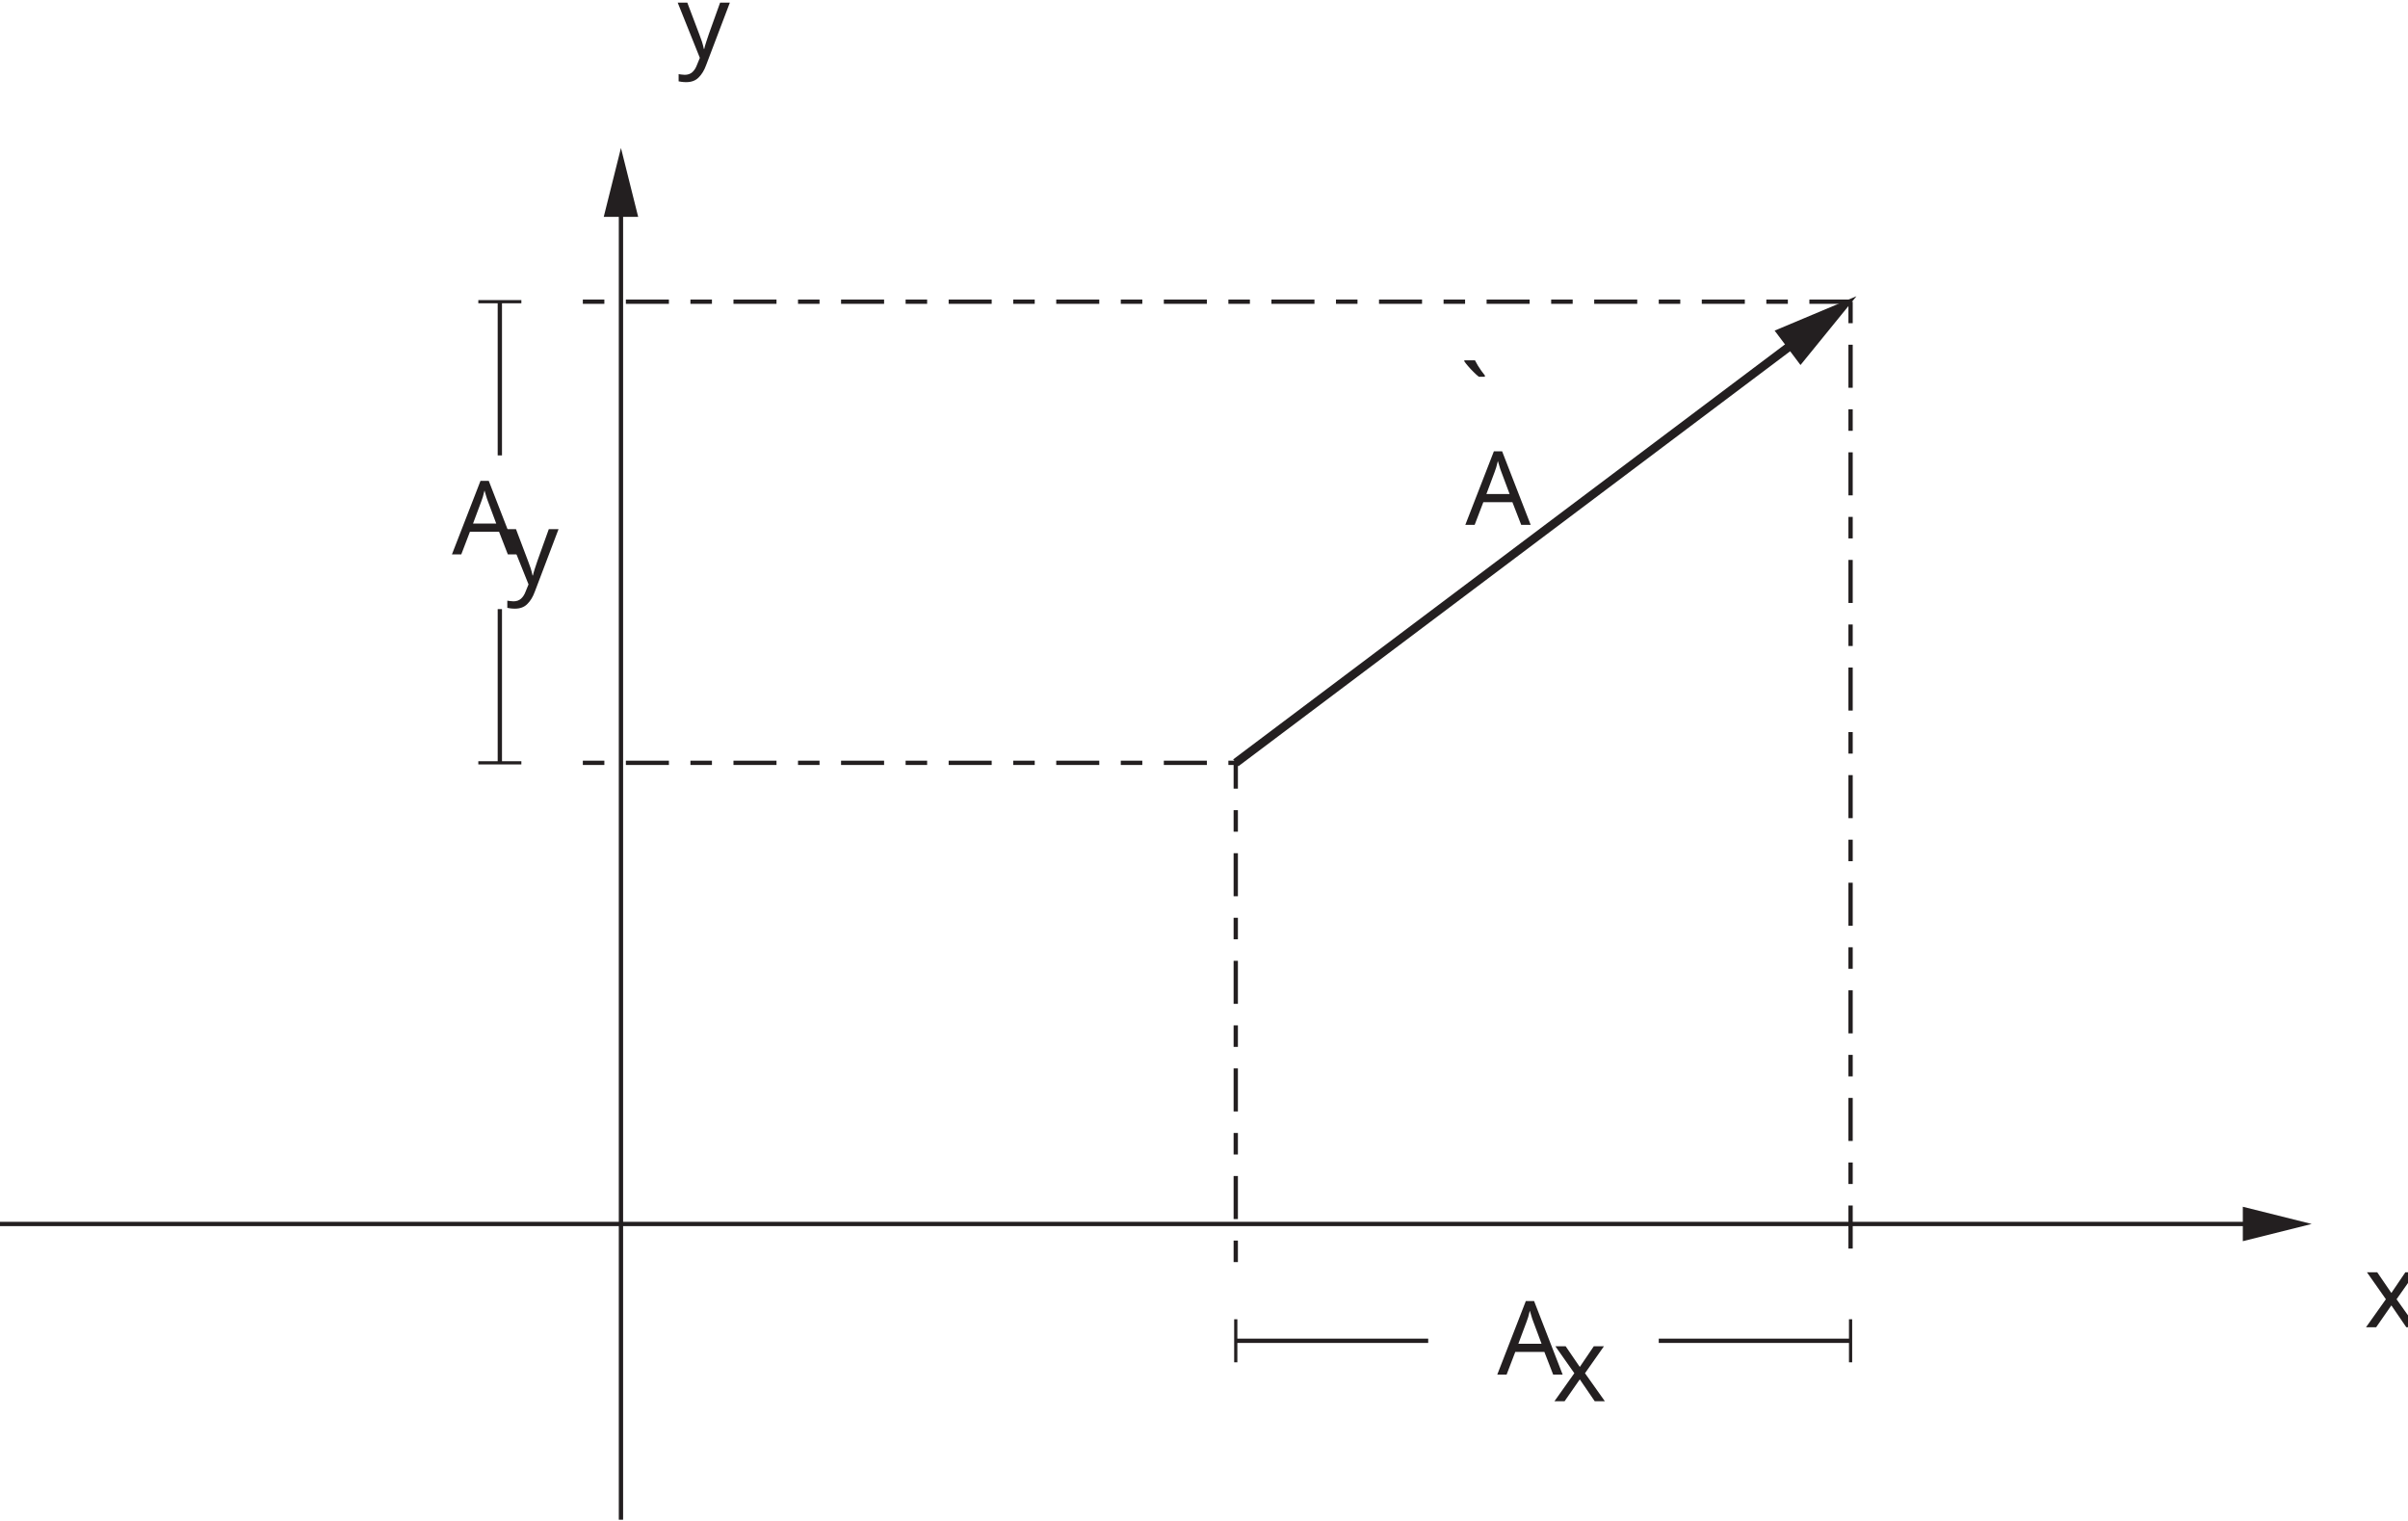
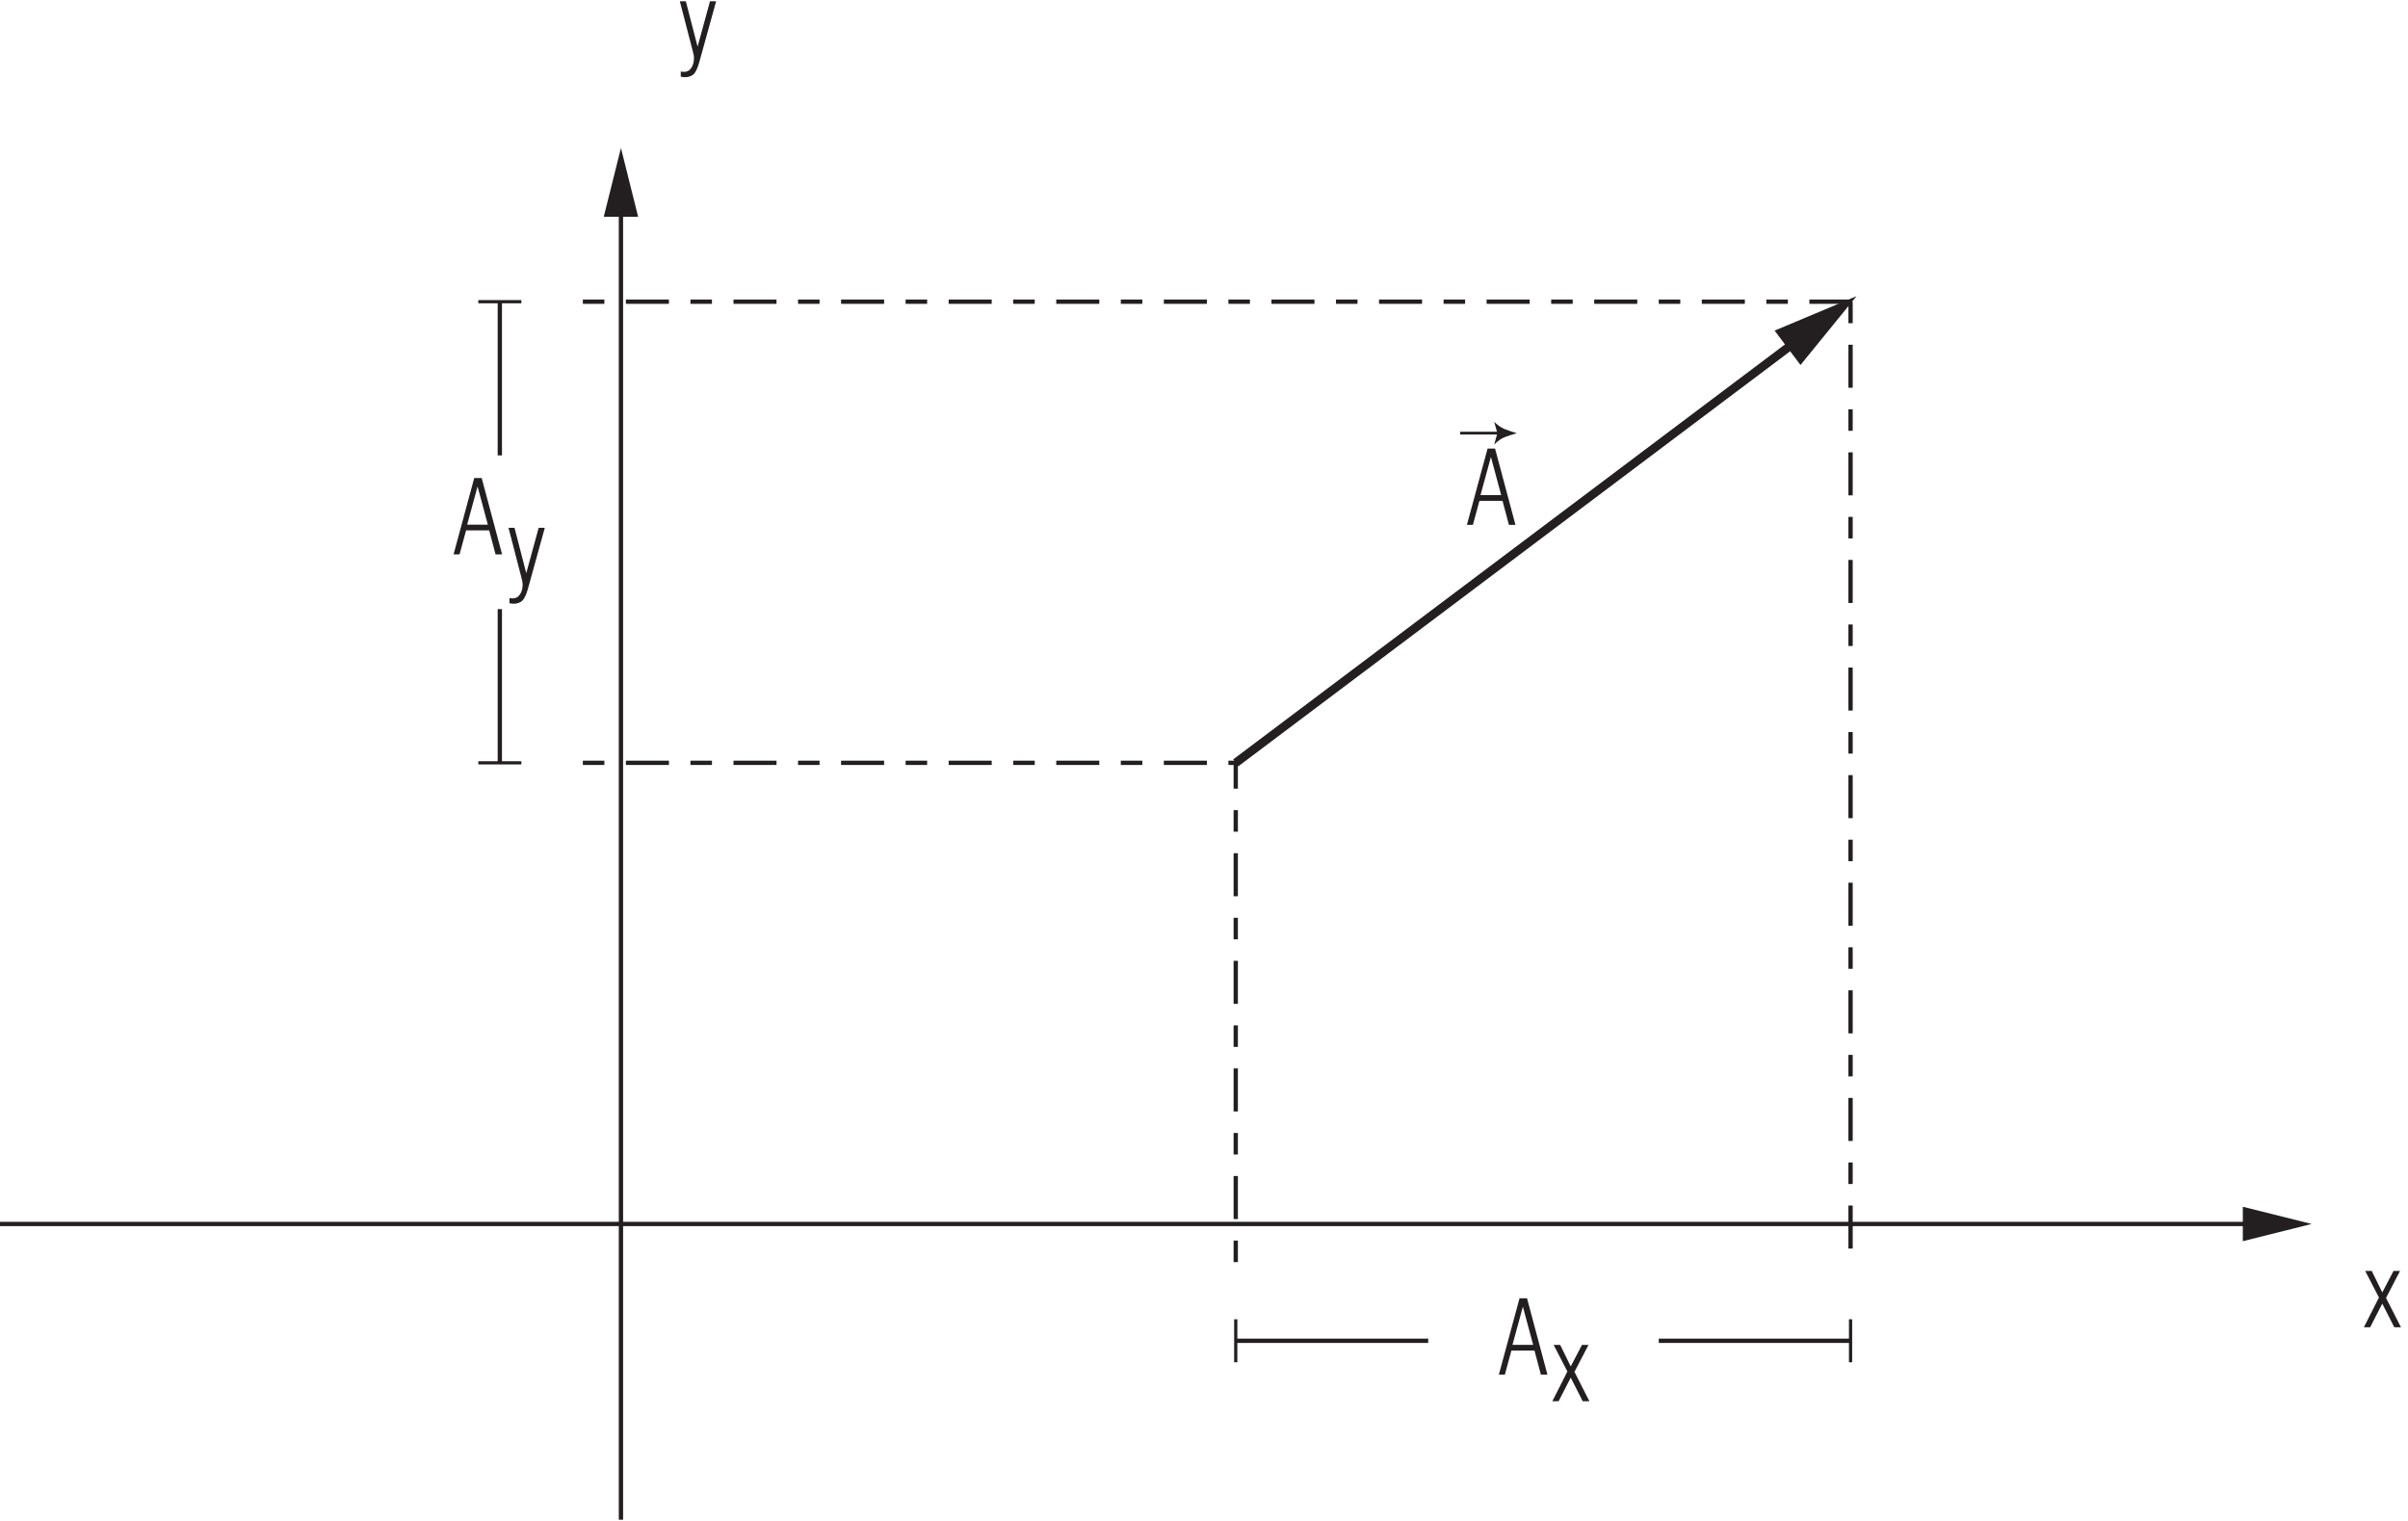
- <svg xmlns="http://www.w3.org/2000/svg" version="1.1" id="svg2" xml:space="preserve" width="376" height="237.333" viewBox="0 0 376 237.333">
-   <defs id="defs6" />
-   <g id="g8" transform="matrix(1.333333,0,0,-1.333333,0,237.3333)">
-     <g id="g10" transform="scale(0.1)">
-       <path d="M 2685.85,346.719 H 0 M 727.199,1585.37 V 0.398" style="fill:none;stroke:#231f20;stroke-width:5.04;stroke-linecap:butt;stroke-linejoin:miter;stroke-miterlimit:2.613;stroke-dasharray:none;stroke-opacity:1" id="path12" />
-       <path d="m 2707.2,346.719 -80.64,20.16 v -40.32 z" style="fill:#231f20;fill-opacity:1;fill-rule:evenodd;stroke:none" id="path14" />
-       <path d="m 727.199,1606.72 -20.16,-80.64 h 40.32 z" style="fill:#231f20;fill-opacity:1;fill-rule:evenodd;stroke:none" id="path16" />
-       <path d="M 682.559,886.719 H 1447.2 m 0,-584.641 v 584.641 m 720,540.001 V 302.078 M 682.559,1426.72 H 2167.2" style="fill:none;stroke:#231f20;stroke-width:5.04;stroke-linecap:butt;stroke-linejoin:miter;stroke-miterlimit:2.613;stroke-dasharray:25.2, 25.2, 50.4, 25.2;stroke-dashoffset:0;stroke-opacity:1" id="path18" />
-       <path d="M 2152.8,1417.36 1447.2,886.719" style="fill:none;stroke:#231f20;stroke-width:10.08;stroke-linecap:butt;stroke-linejoin:miter;stroke-miterlimit:2.613;stroke-dasharray:none;stroke-opacity:1" id="path20" />
-       <path d="m 2108.56,1352.56 65.53,80.56 -95.83,-40.28 z" style="fill:#231f20;fill-opacity:1;fill-rule:evenodd;stroke:none" id="path22" />
-       <path d="m 2167.2,209.922 h -224.64 m -495.36,0 h 225.36 M 585.359,886.719 v 180.001 m 0,360 v -180" style="fill:none;stroke:#231f20;stroke-width:5.04;stroke-linecap:butt;stroke-linejoin:miter;stroke-miterlimit:2.613;stroke-dasharray:none;stroke-opacity:1" id="path24" />
-       <path d="m 2169.07,184.719 v 50.402 h -3.74 v -50.402 h 3.74" style="fill:#231f20;fill-opacity:1;fill-rule:evenodd;stroke:none" id="path26" />
-       <path d="m 1445.33,235.121 v -50.402 h 3.74 v 50.402 h -3.74" style="fill:#231f20;fill-opacity:1;fill-rule:evenodd;stroke:none" id="path28" />
-       <path d="m 560.16,884.848 h 50.403 v 3.746 H 560.16 v -3.746" style="fill:#231f20;fill-opacity:1;fill-rule:evenodd;stroke:none" id="path30" />
-       <path d="M 610.563,1428.59 H 560.16 v -3.74 h 50.403 v 3.74" style="fill:#231f20;fill-opacity:1;fill-rule:evenodd;stroke:none" id="path32" />
-       <g id="g34" transform="scale(10)">
-         <text transform="matrix(1,0,0,-1,52.9266,113.08)" style="font-variant:normal;font-weight:normal;font-size:12px;font-family:Swis721LtCnBT;-inkscape-font-specification:Swis721LtCnBT;writing-mode:lr-tb;fill:#231f20;fill-opacity:1;fill-rule:nonzero;stroke:none" id="text52">
-           <tspan x="0" y="0" id="tspan36">A</tspan>
-           <tspan x="6.359" y="3.48" id="tspan38">y</tspan>
-           <tspan x="118.674" y="-3.456" id="tspan40">A</tspan>
-           <tspan x="118.073" y="-13.536" id="tspan42">`</tspan>
-           <tspan x="122.418" y="96.048" id="tspan44">A</tspan>
-           <tspan x="128.896" y="99.168" id="tspan46">x</tspan>
-           <tspan x="26.423" y="-58.176" id="tspan48">y</tspan>
-           <tspan x="223.937" y="90.504" id="tspan50">x</tspan>
-         </text>
+ <svg xmlns="http://www.w3.org/2000/svg" xmlns:xlink="http://www.w3.org/1999/xlink" width="282pt" height="178pt" viewBox="0 0 282 178">
+   <defs>
+     <g>
+       <g id="glyph-0-0">
+         <path d="M 0.188 0 L 2.609 -8.938 L 3.484 -8.938 L 5.875 0 L 5.109 0 L 4.359 -2.812 L 1.656 -2.812 L 0.891 0 Z M 1.781 -3.484 L 4.203 -3.484 L 3 -7.953 Z M 1.781 -3.484 " />
+       </g>
+       <g id="glyph-0-1">
+         <path d="M 2.531 0.578 C 2.344 1.25 2.125 1.688 1.891 1.938 C 1.625 2.172 1.281 2.297 0.828 2.297 C 0.766 2.297 0.703 2.297 0.641 2.281 C 0.578 2.266 0.484 2.25 0.375 2.234 L 0.375 1.625 C 0.438 1.625 0.484 1.656 0.547 1.656 C 0.609 1.672 0.672 1.672 0.734 1.672 C 1.109 1.672 1.391 1.531 1.594 1.219 C 1.812 0.922 1.922 0.531 1.922 0.031 C 1.922 -0.141 1.891 -0.375 1.797 -0.672 C 1.797 -0.703 1.781 -0.734 1.781 -0.75 L 0.266 -6.594 L 0.969 -6.594 L 2.344 -1.281 L 3.797 -6.594 L 4.516 -6.594 Z M 2.531 0.578 " />
+       </g>
+       <g id="glyph-0-2">
+         <path d="M 6.625 -0.656 C 6.062 -0.484 5.578 -0.344 5.203 -0.188 C 4.812 -0.031 4.406 0.25 3.984 0.672 L 4.312 -0.5 L 0 -0.5 L 0 -0.828 L 4.312 -0.828 L 3.984 -1.984 C 4.406 -1.578 4.812 -1.297 5.203 -1.141 C 5.578 -0.984 6.062 -0.828 6.625 -0.656 Z M 6.625 -0.656 " />
+       </g>
+       <g id="glyph-0-3">
+         <path d="M -0.031 0 L 1.734 -3.484 L 0.125 -6.594 L 0.891 -6.594 L 2.125 -4.078 L 3.438 -6.594 L 4.203 -6.594 L 2.562 -3.438 L 4.312 0 L 3.531 0 L 2.125 -2.766 L 0.703 0 Z M -0.031 0 " />
      </g>
    </g>
+   </defs>
+   <path fill="none" stroke-width="5.04" stroke-linecap="butt" stroke-linejoin="miter" stroke="rgb(13.73%, 12.16%, 12.549%)" stroke-opacity="1" stroke-miterlimit="2.613" d="M 2685.859 346.719 L 0 346.719 M 727.188 1585.352 L 727.188 0.391 " transform="matrix(0.1, 0, 0, -0.1, 0, 178)" />
+   <path fill-rule="evenodd" fill="rgb(13.73%, 12.16%, 12.549%)" fill-opacity="1" d="M 270.719 143.328 L 262.656 141.312 L 262.656 145.344 Z M 270.719 143.328 " />
+   <path fill-rule="evenodd" fill="rgb(13.73%, 12.16%, 12.549%)" fill-opacity="1" d="M 72.719 17.328 L 70.703 25.391 L 74.734 25.391 Z M 72.719 17.328 " />
+   <path fill="none" stroke-width="5.04" stroke-linecap="butt" stroke-linejoin="miter" stroke="rgb(13.73%, 12.16%, 12.549%)" stroke-opacity="1" stroke-dasharray="25.2 25.2 50.4 25.2" stroke-miterlimit="2.613" d="M 682.578 886.719 L 1447.188 886.719 M 1447.188 302.07 L 1447.188 886.719 M 2167.188 1426.719 L 2167.188 302.07 M 682.578 1426.719 L 2167.188 1426.719 " transform="matrix(0.1, 0, 0, -0.1, 0, 178)" />
+   <path fill="none" stroke-width="10.08" stroke-linecap="butt" stroke-linejoin="miter" stroke="rgb(13.73%, 12.16%, 12.549%)" stroke-opacity="1" stroke-miterlimit="2.613" d="M 2152.812 1417.344 L 1447.188 886.719 " transform="matrix(0.1, 0, 0, -0.1, 0, 178)" />
+   <path fill-rule="evenodd" fill="rgb(13.73%, 12.16%, 12.549%)" fill-opacity="1" d="M 210.855 42.742 L 217.41 34.688 L 207.824 38.715 Z M 210.855 42.742 " />
+   <path fill="none" stroke-width="5.04" stroke-linecap="butt" stroke-linejoin="miter" stroke="rgb(13.73%, 12.16%, 12.549%)" stroke-opacity="1" stroke-miterlimit="2.613" d="M 2167.188 209.922 L 1942.578 209.922 M 1447.188 209.922 L 1672.578 209.922 M 585.352 886.719 L 585.352 1066.719 M 585.352 1426.719 L 585.352 1246.719 " transform="matrix(0.1, 0, 0, -0.1, 0, 178)" />
+   <path fill-rule="evenodd" fill="rgb(13.73%, 12.16%, 12.549%)" fill-opacity="1" d="M 216.906 159.527 L 216.906 154.488 L 216.531 154.488 L 216.531 159.527 L 216.906 159.527 " />
+   <path fill-rule="evenodd" fill="rgb(13.73%, 12.16%, 12.549%)" fill-opacity="1" d="M 144.531 154.488 L 144.531 159.527 L 144.906 159.527 L 144.906 154.488 L 144.531 154.488 " />
+   <path fill-rule="evenodd" fill="rgb(13.73%, 12.16%, 12.549%)" fill-opacity="1" d="M 56.016 89.516 L 61.055 89.516 L 61.055 89.141 L 56.016 89.141 L 56.016 89.516 " />
+   <path fill-rule="evenodd" fill="rgb(13.73%, 12.16%, 12.549%)" fill-opacity="1" d="M 61.055 35.141 L 56.016 35.141 L 56.016 35.516 L 61.055 35.516 L 61.055 35.141 " />
+   <g fill="rgb(13.73%, 12.16%, 12.549%)" fill-opacity="1">
+     <use xlink:href="#glyph-0-0" x="52.927" y="64.92" />
+   </g>
+   <g fill="rgb(13.73%, 12.16%, 12.549%)" fill-opacity="1">
+     <use xlink:href="#glyph-0-1" x="59.286" y="68.4" />
+   </g>
+   <g fill="rgb(13.73%, 12.16%, 12.549%)" fill-opacity="1">
+     <use xlink:href="#glyph-0-0" x="171.601" y="61.464" />
+   </g>
+   <g fill="rgb(13.73%, 12.16%, 12.549%)" fill-opacity="1">
+     <use xlink:href="#glyph-0-2" x="171" y="51.384" />
+   </g>
+   <g fill="rgb(13.73%, 12.16%, 12.549%)" fill-opacity="1">
+     <use xlink:href="#glyph-0-0" x="175.344" y="160.968" />
+   </g>
+   <g fill="rgb(13.73%, 12.16%, 12.549%)" fill-opacity="1">
+     <use xlink:href="#glyph-0-3" x="181.823" y="164.088" />
+   </g>
+   <g fill="rgb(13.73%, 12.16%, 12.549%)" fill-opacity="1">
+     <use xlink:href="#glyph-0-1" x="79.35" y="6.744" />
+   </g>
+   <g fill="rgb(13.73%, 12.16%, 12.549%)" fill-opacity="1">
+     <use xlink:href="#glyph-0-3" x="276.864" y="155.424" />
  </g>
</svg>
